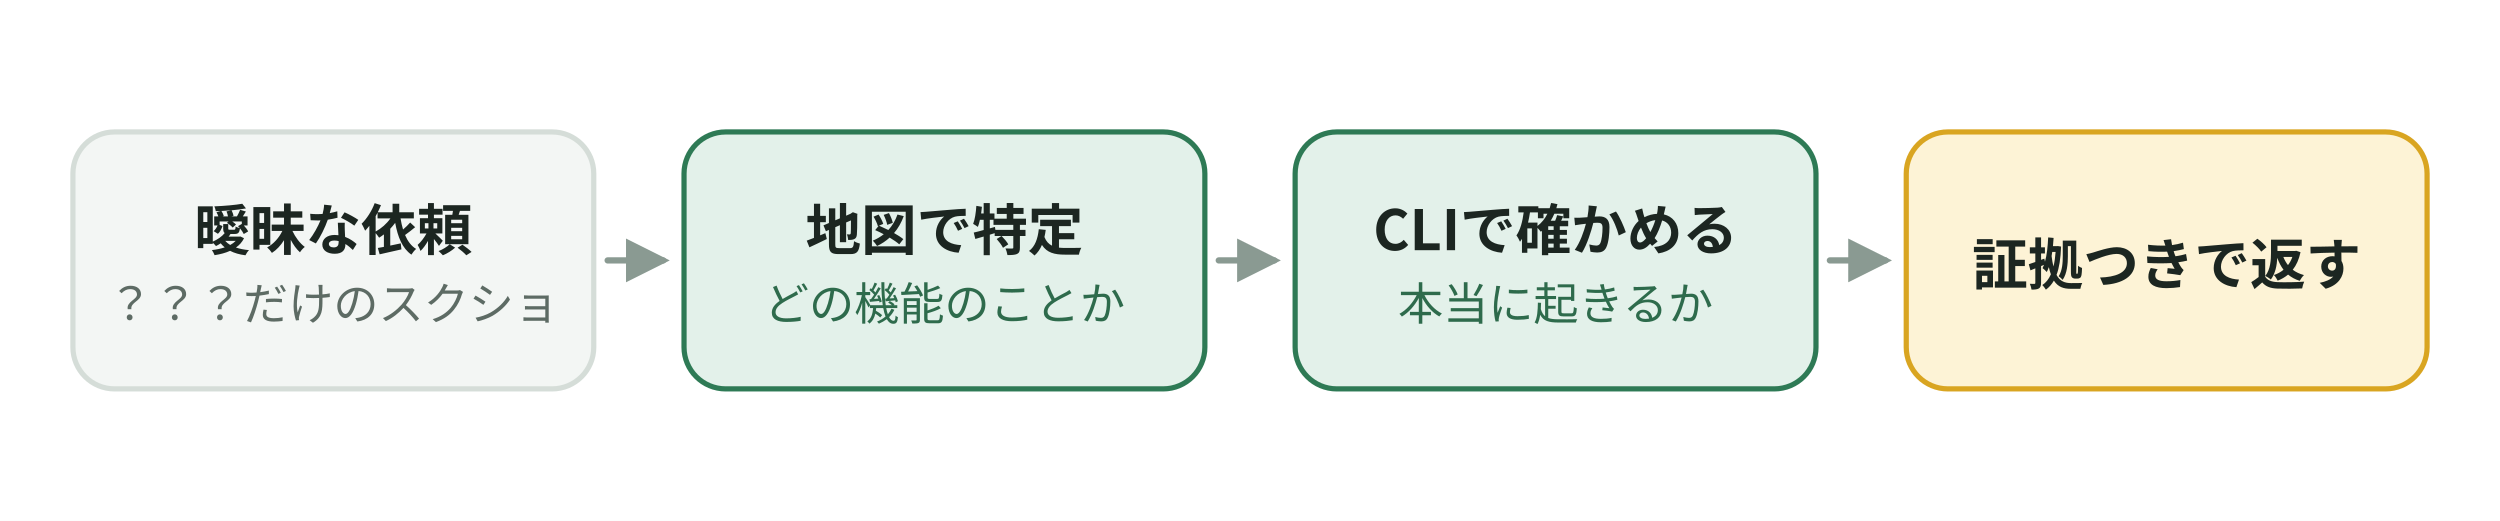
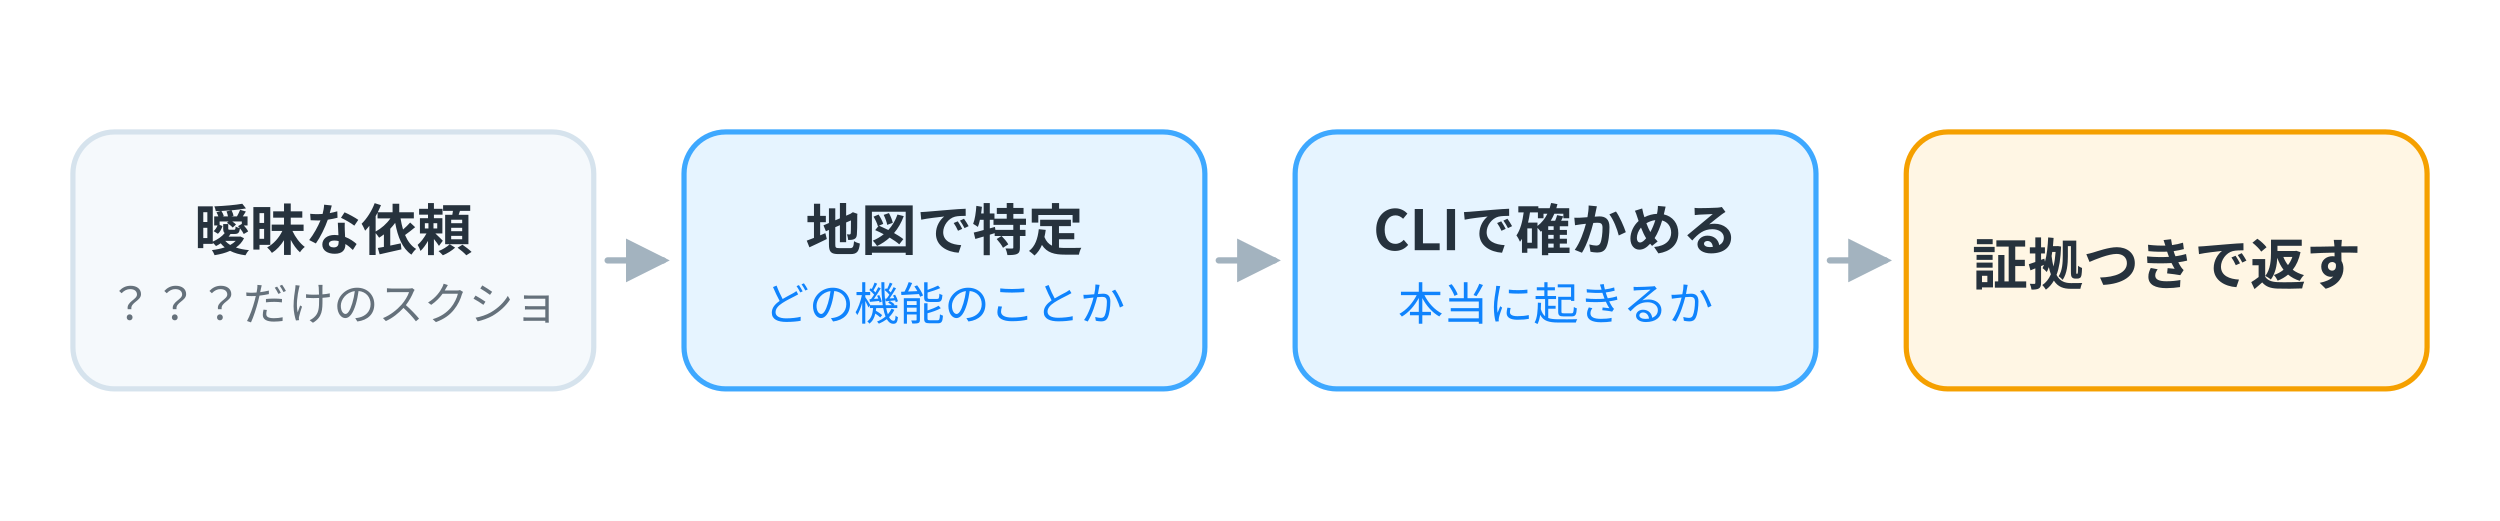
<svg xmlns="http://www.w3.org/2000/svg" width="720" height="150" viewBox="0 0 720 150" font-family="'Noto Sans CJK JP','Noto Sans JP','Hiragino Sans','Hiragino Kaku Gothic ProN','Yu Gothic',sans-serif">
  <defs>
-     <marker id="m1c2621" viewBox="0 0 10 10" refX="8.5" refY="5" markerWidth="7" markerHeight="7" orient="auto-start-reverse">
-       <path d="M0,0 L10,5 L0,10 z" fill="#1c2621" />
+     <marker id="m26323d" viewBox="0 0 10 10" refX="8.5" refY="5" markerWidth="7" markerHeight="7" orient="auto-start-reverse">
+       <path d="M0,0 L10,5 L0,10 z" fill="#26323d" />
    </marker>
-     <marker id="m8a9a92" viewBox="0 0 10 10" refX="8.5" refY="5" markerWidth="7" markerHeight="7" orient="auto-start-reverse">
-       <path d="M0,0 L10,5 L0,10 z" fill="#8a9a92" />
+     <marker id="ma3b3bf" viewBox="0 0 10 10" refX="8.5" refY="5" markerWidth="7" markerHeight="7" orient="auto-start-reverse">
+       <path d="M0,0 L10,5 L0,10 z" fill="#a3b3bf" />
    </marker>
-     <marker id="m2e7a55" viewBox="0 0 10 10" refX="8.5" refY="5" markerWidth="7" markerHeight="7" orient="auto-start-reverse">
-       <path d="M0,0 L10,5 L0,10 z" fill="#2e7a55" />
+     <marker id="m3ea8ff" viewBox="0 0 10 10" refX="8.5" refY="5" markerWidth="7" markerHeight="7" orient="auto-start-reverse">
+       <path d="M0,0 L10,5 L0,10 z" fill="#3ea8ff" />
    </marker>
-     <marker id="mc94a41" viewBox="0 0 10 10" refX="8.5" refY="5" markerWidth="7" markerHeight="7" orient="auto-start-reverse">
-       <path d="M0,0 L10,5 L0,10 z" fill="#c94a41" />
+     <marker id="mf0506e" viewBox="0 0 10 10" refX="8.5" refY="5" markerWidth="7" markerHeight="7" orient="auto-start-reverse">
+       <path d="M0,0 L10,5 L0,10 z" fill="#f0506e" />
    </marker>
-     <marker id="m5d6b64" viewBox="0 0 10 10" refX="8.5" refY="5" markerWidth="7" markerHeight="7" orient="auto-start-reverse">
-       <path d="M0,0 L10,5 L0,10 z" fill="#5d6b64" />
+     <marker id="m65717b" viewBox="0 0 10 10" refX="8.5" refY="5" markerWidth="7" markerHeight="7" orient="auto-start-reverse">
+       <path d="M0,0 L10,5 L0,10 z" fill="#65717b" />
    </marker>
-     <marker id="mb7861a" viewBox="0 0 10 10" refX="8.5" refY="5" markerWidth="7" markerHeight="7" orient="auto-start-reverse">
-       <path d="M0,0 L10,5 L0,10 z" fill="#b7861a" />
+     <marker id="md98a00" viewBox="0 0 10 10" refX="8.5" refY="5" markerWidth="7" markerHeight="7" orient="auto-start-reverse">
+       <path d="M0,0 L10,5 L0,10 z" fill="#d98a00" />
    </marker>
  </defs>
  <rect width="720" height="150" fill="#ffffff" />
-   <rect x="21.0" y="38.0" width="150" height="74" rx="12" fill="#f3f6f4" stroke="#d5ddd8" stroke-width="1.5" />
-   <text x="96.0" y="65.08" font-size="16" font-weight="700" fill="#1c2621" text-anchor="middle" dominant-baseline="central">曖昧な依頼</text>
-   <text x="96.0" y="86.52" font-size="13" font-weight="400" fill="#5d6b64" text-anchor="middle" dominant-baseline="central">？？？だけのスクショ</text>
-   <rect x="197.0" y="38.0" width="150" height="74" rx="12" fill="#e3f1ea" stroke="#2e7a55" stroke-width="1.5" />
-   <text x="272.0" y="65.08" font-size="16" font-weight="700" fill="#1c2621" text-anchor="middle" dominant-baseline="central">地図で特定</text>
-   <text x="272.0" y="86.52" font-size="13" font-weight="400" fill="#2e6b4c" text-anchor="middle" dominant-baseline="central">どの機能のことか</text>
-   <path d="M175.0,75 L191.0,75" fill="none" stroke="#8a9a92" stroke-width="1.8" marker-end="url(#m8a9a92)" stroke-linecap="round" stroke-linejoin="round" />
-   <rect x="373.0" y="38.0" width="150" height="74" rx="12" fill="#e3f1ea" stroke="#2e7a55" stroke-width="1.5" />
-   <text x="448.0" y="65.08" font-size="16" font-weight="700" fill="#1c2621" text-anchor="middle" dominant-baseline="central">CLIで確かめる</text>
-   <text x="448.0" y="86.52" font-size="13" font-weight="400" fill="#2e6b4c" text-anchor="middle" dominant-baseline="central">本当に起きるか</text>
-   <path d="M351.0,75 L367.0,75" fill="none" stroke="#8a9a92" stroke-width="1.8" marker-end="url(#m8a9a92)" stroke-linecap="round" stroke-linejoin="round" />
-   <rect x="549.0" y="38.0" width="150" height="74" rx="12" fill="#fdf3d6" stroke="#d9a521" stroke-width="1.5" />
-   <text x="624.0" y="75" font-size="16" font-weight="700" fill="#1c2621" text-anchor="middle" dominant-baseline="central">証拠つきで返す</text>
-   <path d="M527.0,75 L543.0,75" fill="none" stroke="#8a9a92" stroke-width="1.8" marker-end="url(#m8a9a92)" stroke-linecap="round" stroke-linejoin="round" />
+   <rect x="21.0" y="38.0" width="150" height="74" rx="12" fill="#f5f9fc" stroke="#d6e3ed" stroke-width="1.5" />
+   <text x="96.0" y="65.08" font-size="16" font-weight="700" fill="#26323d" text-anchor="middle" dominant-baseline="central">曖昧な依頼</text>
+   <text x="96.0" y="86.52" font-size="13" font-weight="400" fill="#65717b" text-anchor="middle" dominant-baseline="central">？？？だけのスクショ</text>
+   <rect x="197.0" y="38.0" width="150" height="74" rx="12" fill="#e6f4ff" stroke="#3ea8ff" stroke-width="1.5" />
+   <text x="272.0" y="65.08" font-size="16" font-weight="700" fill="#26323d" text-anchor="middle" dominant-baseline="central">地図で特定</text>
+   <text x="272.0" y="86.52" font-size="13" font-weight="400" fill="#0f83fd" text-anchor="middle" dominant-baseline="central">どの機能のことか</text>
+   <path d="M175.0,75 L191.0,75" fill="none" stroke="#a3b3bf" stroke-width="1.8" marker-end="url(#ma3b3bf)" stroke-linecap="round" stroke-linejoin="round" />
+   <rect x="373.0" y="38.0" width="150" height="74" rx="12" fill="#e6f4ff" stroke="#3ea8ff" stroke-width="1.5" />
+   <text x="448.0" y="65.08" font-size="16" font-weight="700" fill="#26323d" text-anchor="middle" dominant-baseline="central">CLIで確かめる</text>
+   <text x="448.0" y="86.52" font-size="13" font-weight="400" fill="#0f83fd" text-anchor="middle" dominant-baseline="central">本当に起きるか</text>
+   <path d="M351.0,75 L367.0,75" fill="none" stroke="#a3b3bf" stroke-width="1.8" marker-end="url(#ma3b3bf)" stroke-linecap="round" stroke-linejoin="round" />
+   <rect x="549.0" y="38.0" width="150" height="74" rx="12" fill="#fff6e4" stroke="#f5a000" stroke-width="1.5" />
+   <text x="624.0" y="75" font-size="16" font-weight="700" fill="#26323d" text-anchor="middle" dominant-baseline="central">証拠つきで返す</text>
+   <path d="M527.0,75 L543.0,75" fill="none" stroke="#a3b3bf" stroke-width="1.8" marker-end="url(#ma3b3bf)" stroke-linecap="round" stroke-linejoin="round" />
</svg>
